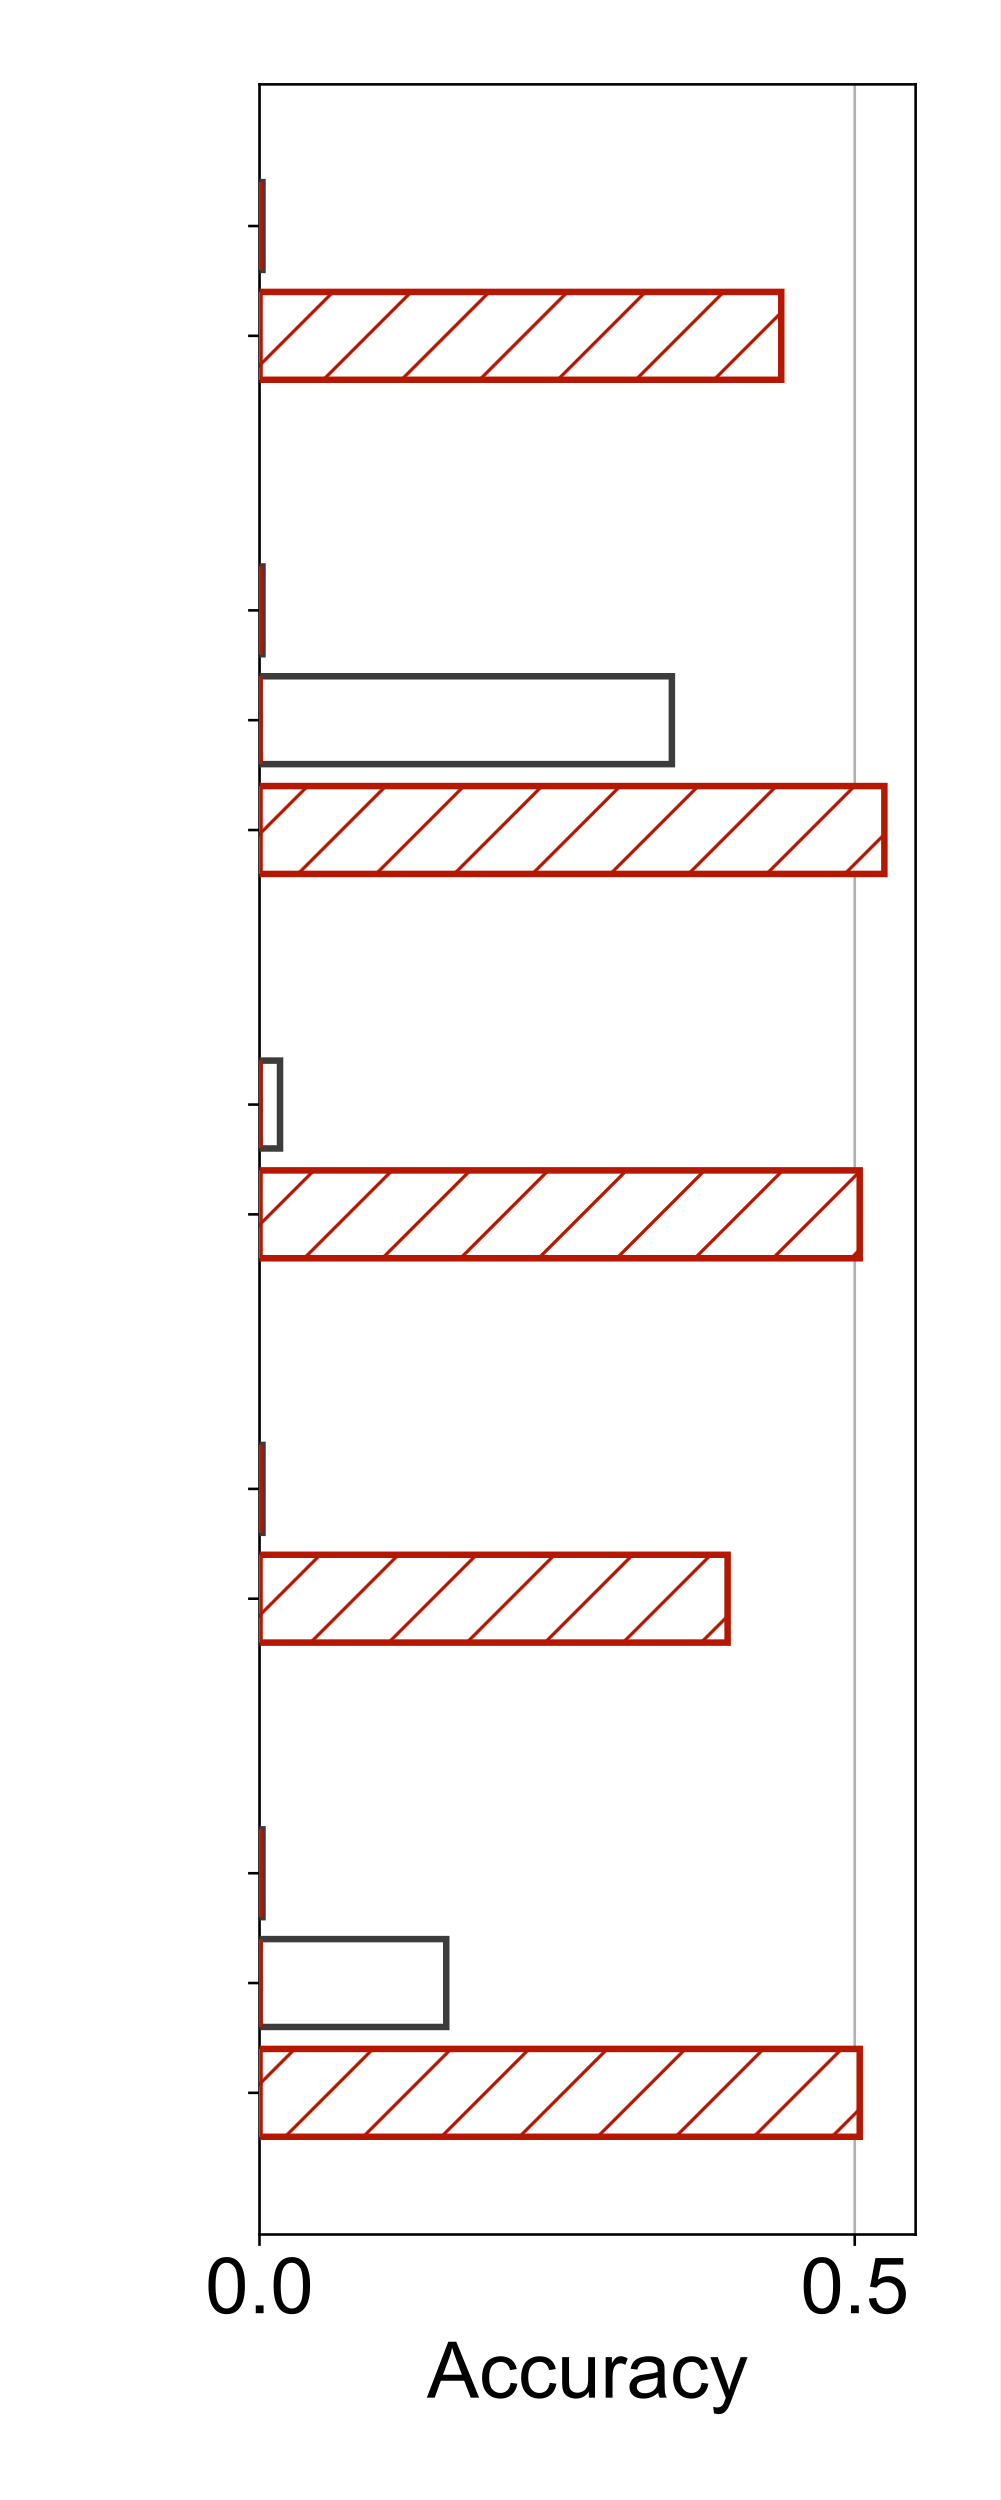
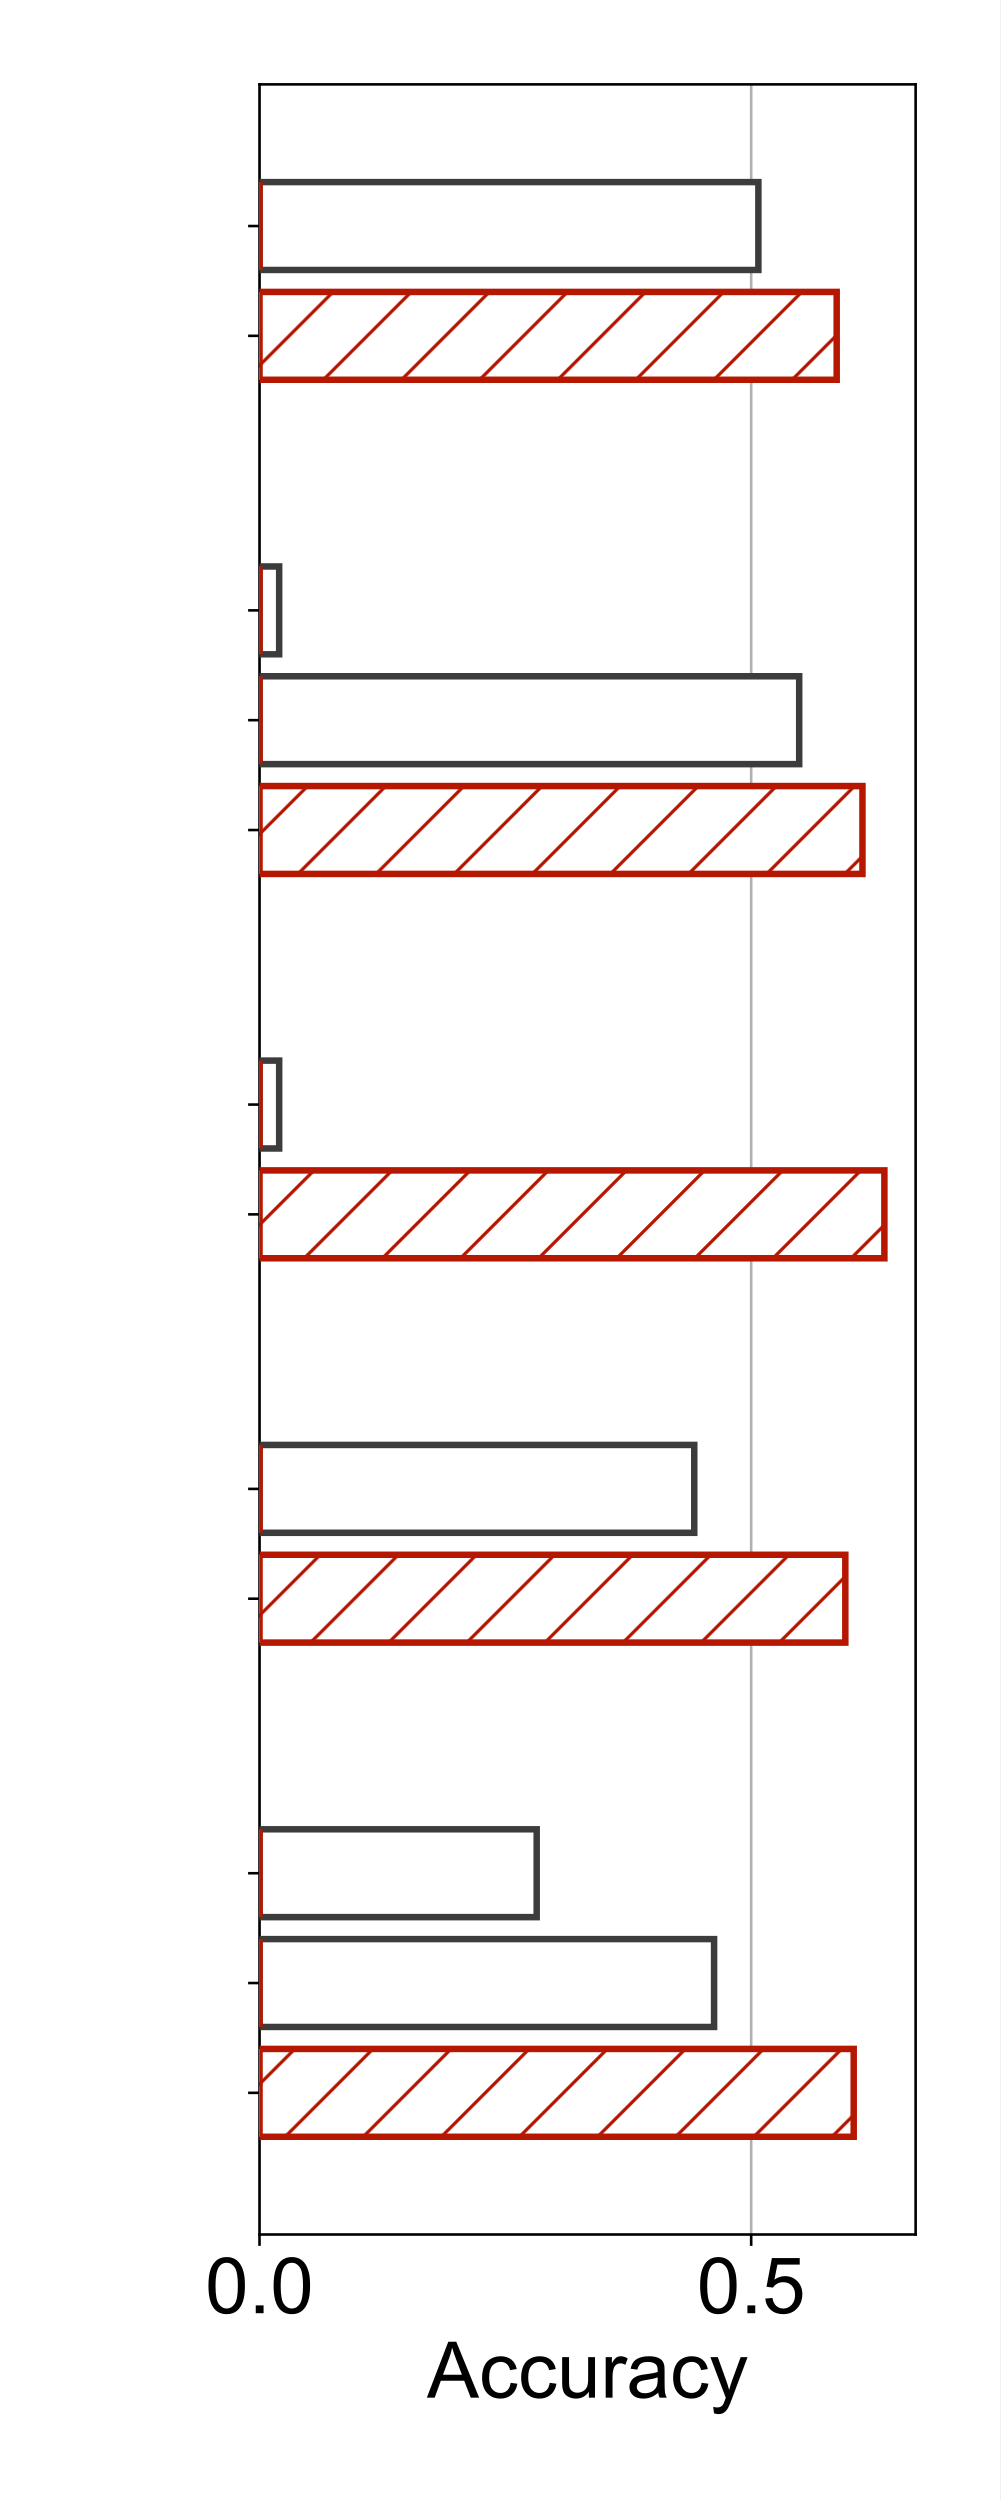
<svg xmlns="http://www.w3.org/2000/svg" xmlns:xlink="http://www.w3.org/1999/xlink" width="307.2pt" height="768pt" viewBox="0 0 307.2 768" version="1.1">
  <defs>
    <style type="text/css">*{stroke-linejoin: round; stroke-linecap: butt}</style>
  </defs>
  <g id="figure_1">
    <g id="patch_1">
      <path d="M 0 768  L 307.2 768  L 307.2 0  L 0 0  z " style="fill: #ffffff" />
    </g>
    <g id="axes_1">
      <g id="patch_2">
        <path d="M 79.72 686.44  L 281.28 686.44  L 281.28 25.92  L 79.72 25.92  z " style="fill: #ffffff" />
      </g>
      <g id="matplotlib.axis_1">
        <g id="xtick_1">
          <g id="line2d_1">
-             <path d="M 79.72 686.44  L 79.72 25.92  " clip-path="url(#p86c2d98b9e)" style="fill: none; stroke: #b0b0b0; stroke-width: 0.8; stroke-linecap: square" />
+             <path d="M 79.72 686.44  L 79.72 25.92  " clip-path="url(#pb966cc9b8f)" style="fill: none; stroke: #b0b0b0; stroke-width: 0.8; stroke-linecap: square" />
          </g>
          <g id="line2d_2">
            <defs>
-               <path id="m7ad6123cd1" d="M 0 0  L 0 3.5  " style="stroke: #000000; stroke-width: 0.8" />
+               <path id="m8caaaa8884" d="M 0 0  L 0 3.5  " style="stroke: #000000; stroke-width: 0.8" />
            </defs>
            <g>
-               <use xlink:href="#m7ad6123cd1" x="79.72" y="686.44" style="stroke: #000000; stroke-width: 0.8" />
+               <use xlink:href="#m8caaaa8884" x="79.72" y="686.44" style="stroke: #000000; stroke-width: 0.8" />
            </g>
          </g>
          <g id="text_1">
            <g transform="translate(63.04 710.6187) scale(0.24 -0.24)">
              <defs>
                <path id="ArialMT-30" d="M 266 2259  Q 266 3072 433 3567  Q 600 4063 929 4331  Q 1259 4600 1759 4600  Q 2128 4600 2406 4451  Q 2684 4303 2865 4023  Q 3047 3744 3150 3342  Q 3253 2941 3253 2259  Q 3253 1453 3087 958  Q 2922 463 2592 192  Q 2263 -78 1759 -78  Q 1097 -78 719 397  Q 266 969 266 2259  z M 844 2259  Q 844 1131 1108 757  Q 1372 384 1759 384  Q 2147 384 2411 759  Q 2675 1134 2675 2259  Q 2675 3391 2411 3762  Q 2147 4134 1753 4134  Q 1366 4134 1134 3806  Q 844 3388 844 2259  z " transform="scale(0.015625)" />
                <path id="ArialMT-2e" d="M 581 0  L 581 641  L 1222 641  L 1222 0  L 581 0  z " transform="scale(0.015625)" />
              </defs>
              <use xlink:href="#ArialMT-30" />
              <use xlink:href="#ArialMT-2e" transform="translate(55.61523 0)" />
              <use xlink:href="#ArialMT-30" transform="translate(83.39844 0)" />
            </g>
          </g>
        </g>
        <g id="xtick_2">
          <g id="line2d_3">
-             <path d="M 262.577 686.44  L 262.577 25.92  " clip-path="url(#p86c2d98b9e)" style="fill: none; stroke: #b0b0b0; stroke-width: 0.8; stroke-linecap: square" />
+             <path d="M 230.762 686.44  L 230.762 25.92  " clip-path="url(#pb966cc9b8f)" style="fill: none; stroke: #b0b0b0; stroke-width: 0.8; stroke-linecap: square" />
          </g>
          <g id="line2d_4">
            <g>
-               <use xlink:href="#m7ad6123cd1" x="262.577" y="686.44" style="stroke: #000000; stroke-width: 0.8" />
+               <use xlink:href="#m8caaaa8884" x="230.762" y="686.44" style="stroke: #000000; stroke-width: 0.8" />
            </g>
          </g>
          <g id="text_2">
-             <g transform="translate(245.8971 710.6187) scale(0.24 -0.24)">
+             <g transform="translate(214.0822 710.6187) scale(0.24 -0.24)">
              <defs>
                <path id="ArialMT-35" d="M 266 1200  L 856 1250  Q 922 819 1161 601  Q 1400 384 1738 384  Q 2144 384 2425 690  Q 2706 997 2706 1503  Q 2706 1984 2436 2262  Q 2166 2541 1728 2541  Q 1456 2541 1237 2417  Q 1019 2294 894 2097  L 366 2166  L 809 4519  L 3088 4519  L 3088 3981  L 1259 3981  L 1013 2750  Q 1425 3038 1878 3038  Q 2478 3038 2890 2622  Q 3303 2206 3303 1553  Q 3303 931 2941 478  Q 2500 -78 1738 -78  Q 1113 -78 717 272  Q 322 622 266 1200  z " transform="scale(0.015625)" />
              </defs>
              <use xlink:href="#ArialMT-30" />
              <use xlink:href="#ArialMT-2e" transform="translate(55.61523 0)" />
              <use xlink:href="#ArialMT-35" transform="translate(83.39844 0)" />
            </g>
          </g>
        </g>
        <g id="text_3">
          <g transform="translate(131.1538 736.5675) scale(0.24 -0.24)">
            <defs>
              <path id="ArialMT-41" d="M -9 0  L 1750 4581  L 2403 4581  L 4278 0  L 3588 0  L 3053 1388  L 1138 1388  L 634 0  L -9 0  z M 1313 1881  L 2866 1881  L 2388 3150  Q 2169 3728 2063 4100  Q 1975 3659 1816 3225  L 1313 1881  z " transform="scale(0.015625)" />
              <path id="ArialMT-63" d="M 2588 1216  L 3141 1144  Q 3050 572 2676 248  Q 2303 -75 1759 -75  Q 1078 -75 664 370  Q 250 816 250 1647  Q 250 2184 428 2587  Q 606 2991 970 3192  Q 1334 3394 1763 3394  Q 2303 3394 2647 3120  Q 2991 2847 3088 2344  L 2541 2259  Q 2463 2594 2264 2762  Q 2066 2931 1784 2931  Q 1359 2931 1093 2626  Q 828 2322 828 1663  Q 828 994 1084 691  Q 1341 388 1753 388  Q 2084 388 2306 591  Q 2528 794 2588 1216  z " transform="scale(0.015625)" />
              <path id="ArialMT-75" d="M 2597 0  L 2597 488  Q 2209 -75 1544 -75  Q 1250 -75 995 37  Q 741 150 617 320  Q 494 491 444 738  Q 409 903 409 1263  L 409 3319  L 972 3319  L 972 1478  Q 972 1038 1006 884  Q 1059 663 1231 536  Q 1403 409 1656 409  Q 1909 409 2131 539  Q 2353 669 2445 892  Q 2538 1116 2538 1541  L 2538 3319  L 3100 3319  L 3100 0  L 2597 0  z " transform="scale(0.015625)" />
              <path id="ArialMT-72" d="M 416 0  L 416 3319  L 922 3319  L 922 2816  Q 1116 3169 1280 3281  Q 1444 3394 1641 3394  Q 1925 3394 2219 3213  L 2025 2691  Q 1819 2813 1613 2813  Q 1428 2813 1281 2702  Q 1134 2591 1072 2394  Q 978 2094 978 1738  L 978 0  L 416 0  z " transform="scale(0.015625)" />
              <path id="ArialMT-61" d="M 2588 409  Q 2275 144 1986 34  Q 1697 -75 1366 -75  Q 819 -75 525 192  Q 231 459 231 875  Q 231 1119 342 1320  Q 453 1522 633 1644  Q 813 1766 1038 1828  Q 1203 1872 1538 1913  Q 2219 1994 2541 2106  Q 2544 2222 2544 2253  Q 2544 2597 2384 2738  Q 2169 2928 1744 2928  Q 1347 2928 1158 2789  Q 969 2650 878 2297  L 328 2372  Q 403 2725 575 2942  Q 747 3159 1072 3276  Q 1397 3394 1825 3394  Q 2250 3394 2515 3294  Q 2781 3194 2906 3042  Q 3031 2891 3081 2659  Q 3109 2516 3109 2141  L 3109 1391  Q 3109 606 3145 398  Q 3181 191 3288 0  L 2700 0  Q 2613 175 2588 409  z M 2541 1666  Q 2234 1541 1622 1453  Q 1275 1403 1131 1340  Q 988 1278 909 1158  Q 831 1038 831 891  Q 831 666 1001 516  Q 1172 366 1500 366  Q 1825 366 2078 508  Q 2331 650 2450 897  Q 2541 1088 2541 1459  L 2541 1666  z " transform="scale(0.015625)" />
              <path id="ArialMT-79" d="M 397 -1278  L 334 -750  Q 519 -800 656 -800  Q 844 -800 956 -737  Q 1069 -675 1141 -563  Q 1194 -478 1313 -144  Q 1328 -97 1363 -6  L 103 3319  L 709 3319  L 1400 1397  Q 1534 1031 1641 628  Q 1738 1016 1872 1384  L 2581 3319  L 3144 3319  L 1881 -56  Q 1678 -603 1566 -809  Q 1416 -1088 1222 -1217  Q 1028 -1347 759 -1347  Q 597 -1347 397 -1278  z " transform="scale(0.015625)" />
            </defs>
            <use xlink:href="#ArialMT-41" />
            <use xlink:href="#ArialMT-63" transform="translate(66.69922 0)" />
            <use xlink:href="#ArialMT-63" transform="translate(116.6992 0)" />
            <use xlink:href="#ArialMT-75" transform="translate(166.6992 0)" />
            <use xlink:href="#ArialMT-72" transform="translate(222.3145 0)" />
            <use xlink:href="#ArialMT-61" transform="translate(255.6152 0)" />
            <use xlink:href="#ArialMT-63" transform="translate(311.2305 0)" />
            <use xlink:href="#ArialMT-79" transform="translate(361.2305 0)" />
          </g>
        </g>
      </g>
      <g id="matplotlib.axis_2">
        <g id="ytick_1">
          <g id="line2d_5">
            <defs>
-               <path id="m09dbb3e672" d="M 0 0  L -3.5 0  " style="stroke: #000000; stroke-width: 0.8" />
+               <path id="m08e6559cd4" d="M 0 0  L -3.5 0  " style="stroke: #000000; stroke-width: 0.8" />
            </defs>
            <g>
-               <use xlink:href="#m09dbb3e672" x="79.72" y="642.923" style="stroke: #000000; stroke-width: 0.8" />
+               <use xlink:href="#m08e6559cd4" x="79.72" y="642.923" style="stroke: #000000; stroke-width: 0.8" />
            </g>
          </g>
        </g>
        <g id="ytick_2">
          <g id="line2d_6">
            <g>
-               <use xlink:href="#m09dbb3e672" x="79.72" y="609.188" style="stroke: #000000; stroke-width: 0.8" />
+               <use xlink:href="#m08e6559cd4" x="79.72" y="609.188" style="stroke: #000000; stroke-width: 0.8" />
            </g>
          </g>
        </g>
        <g id="ytick_3">
          <g id="line2d_7">
            <g>
-               <use xlink:href="#m09dbb3e672" x="79.72" y="575.454" style="stroke: #000000; stroke-width: 0.8" />
+               <use xlink:href="#m08e6559cd4" x="79.72" y="575.454" style="stroke: #000000; stroke-width: 0.8" />
            </g>
          </g>
        </g>
        <g id="ytick_4">
          <g id="line2d_8">
            <g>
-               <use xlink:href="#m09dbb3e672" x="79.72" y="491.118" style="stroke: #000000; stroke-width: 0.8" />
+               <use xlink:href="#m08e6559cd4" x="79.72" y="491.118" style="stroke: #000000; stroke-width: 0.8" />
            </g>
          </g>
        </g>
        <g id="ytick_5">
          <g id="line2d_9">
            <g>
-               <use xlink:href="#m09dbb3e672" x="79.72" y="457.383" style="stroke: #000000; stroke-width: 0.8" />
+               <use xlink:href="#m08e6559cd4" x="79.72" y="457.383" style="stroke: #000000; stroke-width: 0.8" />
            </g>
          </g>
        </g>
        <g id="ytick_6">
          <g id="line2d_10">
            <g>
-               <use xlink:href="#m09dbb3e672" x="79.72" y="373.047" style="stroke: #000000; stroke-width: 0.8" />
+               <use xlink:href="#m08e6559cd4" x="79.72" y="373.047" style="stroke: #000000; stroke-width: 0.8" />
            </g>
          </g>
        </g>
        <g id="ytick_7">
          <g id="line2d_11">
            <g>
-               <use xlink:href="#m09dbb3e672" x="79.72" y="339.313" style="stroke: #000000; stroke-width: 0.8" />
+               <use xlink:href="#m08e6559cd4" x="79.72" y="339.313" style="stroke: #000000; stroke-width: 0.8" />
            </g>
          </g>
        </g>
        <g id="ytick_8">
          <g id="line2d_12">
            <g>
-               <use xlink:href="#m09dbb3e672" x="79.72" y="254.977" style="stroke: #000000; stroke-width: 0.8" />
+               <use xlink:href="#m08e6559cd4" x="79.72" y="254.977" style="stroke: #000000; stroke-width: 0.8" />
            </g>
          </g>
        </g>
        <g id="ytick_9">
          <g id="line2d_13">
            <g>
-               <use xlink:href="#m09dbb3e672" x="79.72" y="221.242" style="stroke: #000000; stroke-width: 0.8" />
+               <use xlink:href="#m08e6559cd4" x="79.72" y="221.242" style="stroke: #000000; stroke-width: 0.8" />
            </g>
          </g>
        </g>
        <g id="ytick_10">
          <g id="line2d_14">
            <g>
-               <use xlink:href="#m09dbb3e672" x="79.72" y="187.508" style="stroke: #000000; stroke-width: 0.8" />
+               <use xlink:href="#m08e6559cd4" x="79.72" y="187.508" style="stroke: #000000; stroke-width: 0.8" />
            </g>
          </g>
        </g>
        <g id="ytick_11">
          <g id="line2d_15">
            <g>
-               <use xlink:href="#m09dbb3e672" x="79.72" y="103.172" style="stroke: #000000; stroke-width: 0.8" />
+               <use xlink:href="#m08e6559cd4" x="79.72" y="103.172" style="stroke: #000000; stroke-width: 0.8" />
            </g>
          </g>
        </g>
        <g id="ytick_12">
          <g id="line2d_16">
            <g>
-               <use xlink:href="#m09dbb3e672" x="79.72" y="69.437" style="stroke: #000000; stroke-width: 0.8" />
+               <use xlink:href="#m08e6559cd4" x="79.72" y="69.437" style="stroke: #000000; stroke-width: 0.8" />
            </g>
          </g>
        </g>
      </g>
      <g id="patch_3">
        <path d="M 79.72 686.44  L 79.72 25.92  " style="fill: none; stroke: #000000; stroke-width: 0.8; stroke-linejoin: miter; stroke-linecap: square" />
      </g>
      <g id="patch_4">
        <path d="M 281.28 686.44  L 281.28 25.92  " style="fill: none; stroke: #000000; stroke-width: 0.8; stroke-linejoin: miter; stroke-linecap: square" />
      </g>
      <g id="patch_5">
        <path d="M 79.72 686.44  L 281.28 686.44  " style="fill: none; stroke: #000000; stroke-width: 0.8; stroke-linejoin: miter; stroke-linecap: square" />
      </g>
      <g id="patch_6">
        <path d="M 79.72 25.92  L 281.28 25.92  " style="fill: none; stroke: #000000; stroke-width: 0.8; stroke-linejoin: miter; stroke-linecap: square" />
      </g>
      <g id="patch_7">
-         <path d="M 79.72 656.416  L 79.72 656.416  L 79.72 629.429  L 79.72 629.429  z " clip-path="url(#p86c2d98b9e)" style="fill: #ffffff; stroke: #3c3c3c; stroke-width: 2; stroke-linejoin: miter" />
+         <path d="M 79.72 656.416  L 79.72 656.416  L 79.72 629.429  L 79.72 629.429  z " clip-path="url(#pb966cc9b8f)" style="fill: #ffffff; stroke: #3c3c3c; stroke-width: 2; stroke-linejoin: miter" />
      </g>
      <g id="patch_8">
-         <path d="M 79.72 622.682  L 137.087 622.682  L 137.087 595.694  L 79.72 595.694  z " clip-path="url(#p86c2d98b9e)" style="fill: #ffffff; stroke: #3c3c3c; stroke-width: 2; stroke-linejoin: miter" />
+         <path d="M 79.72 622.682  L 219.368 622.682  L 219.368 595.694  L 79.72 595.694  z " clip-path="url(#pb966cc9b8f)" style="fill: #ffffff; stroke: #3c3c3c; stroke-width: 2; stroke-linejoin: miter" />
      </g>
      <g id="patch_9">
-         <path d="M 79.72 588.948  L 80.634 588.948  L 80.634 561.96  L 79.72 561.96  z " clip-path="url(#p86c2d98b9e)" style="fill: #ffffff; stroke: #3c3c3c; stroke-width: 2; stroke-linejoin: miter" />
+         <path d="M 79.72 588.948  L 164.871 588.948  L 164.871 561.96  L 79.72 561.96  z " clip-path="url(#pb966cc9b8f)" style="fill: #ffffff; stroke: #3c3c3c; stroke-width: 2; stroke-linejoin: miter" />
      </g>
      <g id="patch_10">
-         <path d="M 79.72 504.611  L 79.72 504.611  L 79.72 477.624  L 79.72 477.624  z " clip-path="url(#p86c2d98b9e)" style="fill: #ffffff; stroke: #3c3c3c; stroke-width: 2; stroke-linejoin: miter" />
+         <path d="M 79.72 504.611  L 79.72 504.611  L 79.72 477.624  L 79.72 477.624  z " clip-path="url(#pb966cc9b8f)" style="fill: #ffffff; stroke: #3c3c3c; stroke-width: 2; stroke-linejoin: miter" />
      </g>
      <g id="patch_11">
-         <path d="M 79.72 470.877  L 80.634 470.877  L 80.634 443.889  L 79.72 443.889  z " clip-path="url(#p86c2d98b9e)" style="fill: #ffffff; stroke: #3c3c3c; stroke-width: 2; stroke-linejoin: miter" />
+         <path d="M 79.72 470.877  L 213.276 470.877  L 213.276 443.889  L 79.72 443.889  z " clip-path="url(#pb966cc9b8f)" style="fill: #ffffff; stroke: #3c3c3c; stroke-width: 2; stroke-linejoin: miter" />
      </g>
      <g id="patch_12">
-         <path d="M 79.72 386.541  L 79.72 386.541  L 79.72 359.553  L 79.72 359.553  z " clip-path="url(#p86c2d98b9e)" style="fill: #ffffff; stroke: #3c3c3c; stroke-width: 2; stroke-linejoin: miter" />
+         <path d="M 79.72 386.541  L 79.72 386.541  L 79.72 359.553  L 79.72 359.553  z " clip-path="url(#pb966cc9b8f)" style="fill: #ffffff; stroke: #3c3c3c; stroke-width: 2; stroke-linejoin: miter" />
      </g>
      <g id="patch_13">
-         <path d="M 79.72 352.807  L 86.025 352.807  L 86.025 325.819  L 79.72 325.819  z " clip-path="url(#p86c2d98b9e)" style="fill: #ffffff; stroke: #3c3c3c; stroke-width: 2; stroke-linejoin: miter" />
+         <path d="M 79.72 352.807  L 85.762 352.807  L 85.762 325.819  L 79.72 325.819  z " clip-path="url(#pb966cc9b8f)" style="fill: #ffffff; stroke: #3c3c3c; stroke-width: 2; stroke-linejoin: miter" />
      </g>
      <g id="patch_14">
-         <path d="M 79.72 268.471  L 79.72 268.471  L 79.72 241.483  L 79.72 241.483  z " clip-path="url(#p86c2d98b9e)" style="fill: #ffffff; stroke: #3c3c3c; stroke-width: 2; stroke-linejoin: miter" />
+         <path d="M 79.72 268.471  L 79.72 268.471  L 79.72 241.483  L 79.72 241.483  z " clip-path="url(#pb966cc9b8f)" style="fill: #ffffff; stroke: #3c3c3c; stroke-width: 2; stroke-linejoin: miter" />
      </g>
      <g id="patch_15">
-         <path d="M 79.72 234.736  L 206.405 234.736  L 206.405 207.749  L 79.72 207.749  z " clip-path="url(#p86c2d98b9e)" style="fill: #ffffff; stroke: #3c3c3c; stroke-width: 2; stroke-linejoin: miter" />
+         <path d="M 79.72 234.736  L 245.515 234.736  L 245.515 207.749  L 79.72 207.749  z " clip-path="url(#pb966cc9b8f)" style="fill: #ffffff; stroke: #3c3c3c; stroke-width: 2; stroke-linejoin: miter" />
      </g>
      <g id="patch_16">
-         <path d="M 79.72 201.002  L 80.634 201.002  L 80.634 174.014  L 79.72 174.014  z " clip-path="url(#p86c2d98b9e)" style="fill: #ffffff; stroke: #3c3c3c; stroke-width: 2; stroke-linejoin: miter" />
+         <path d="M 79.72 201.002  L 85.762 201.002  L 85.762 174.014  L 79.72 174.014  z " clip-path="url(#pb966cc9b8f)" style="fill: #ffffff; stroke: #3c3c3c; stroke-width: 2; stroke-linejoin: miter" />
      </g>
      <g id="patch_17">
-         <path d="M 79.72 116.666  L 79.72 116.666  L 79.72 89.678  L 79.72 89.678  z " clip-path="url(#p86c2d98b9e)" style="fill: #ffffff; stroke: #3c3c3c; stroke-width: 2; stroke-linejoin: miter" />
+         <path d="M 79.72 116.666  L 79.72 116.666  L 79.72 89.678  L 79.72 89.678  z " clip-path="url(#pb966cc9b8f)" style="fill: #ffffff; stroke: #3c3c3c; stroke-width: 2; stroke-linejoin: miter" />
      </g>
      <g id="patch_18">
-         <path d="M 79.72 82.931  L 80.634 82.931  L 80.634 55.944  L 79.72 55.944  z " clip-path="url(#p86c2d98b9e)" style="fill: #ffffff; stroke: #3c3c3c; stroke-width: 2; stroke-linejoin: miter" />
+         <path d="M 79.72 82.931  L 232.973 82.931  L 232.973 55.944  L 79.72 55.944  z " clip-path="url(#pb966cc9b8f)" style="fill: #ffffff; stroke: #3c3c3c; stroke-width: 2; stroke-linejoin: miter" />
      </g>
      <g id="patch_19">
-         <path d="M 79.72 656.416  L 264.101 656.416  L 264.101 629.429  L 79.72 629.429  z " clip-path="url(#p86c2d98b9e)" style="fill: url(#h5fac3c3412); stroke: #b51700; stroke-width: 2; stroke-linejoin: miter" />
+         <path d="M 79.72 656.416  L 262.258 656.416  L 262.258 629.429  L 79.72 629.429  z " clip-path="url(#pb966cc9b8f)" style="fill: url(#he1fa0fb122); stroke: #b51700; stroke-width: 2; stroke-linejoin: miter" />
      </g>
      <g id="patch_20">
-         <path d="M 79.72 622.682  L 79.72 622.682  L 79.72 595.694  L 79.72 595.694  z " clip-path="url(#p86c2d98b9e)" style="fill: url(#h5fac3c3412); stroke: #b51700; stroke-width: 2; stroke-linejoin: miter" />
+         <path d="M 79.72 622.682  L 79.72 622.682  L 79.72 595.694  L 79.72 595.694  z " clip-path="url(#pb966cc9b8f)" style="fill: url(#he1fa0fb122); stroke: #b51700; stroke-width: 2; stroke-linejoin: miter" />
      </g>
      <g id="patch_21">
-         <path d="M 79.72 588.948  L 79.72 588.948  L 79.72 561.96  L 79.72 561.96  z " clip-path="url(#p86c2d98b9e)" style="fill: url(#h5fac3c3412); stroke: #b51700; stroke-width: 2; stroke-linejoin: miter" />
+         <path d="M 79.72 588.948  L 79.72 588.948  L 79.72 561.96  L 79.72 561.96  z " clip-path="url(#pb966cc9b8f)" style="fill: url(#he1fa0fb122); stroke: #b51700; stroke-width: 2; stroke-linejoin: miter" />
      </g>
      <g id="patch_22">
-         <path d="M 79.72 504.611  L 223.52 504.611  L 223.52 477.624  L 79.72 477.624  z " clip-path="url(#p86c2d98b9e)" style="fill: url(#h5fac3c3412); stroke: #b51700; stroke-width: 2; stroke-linejoin: miter" />
+         <path d="M 79.72 504.611  L 259.685 504.611  L 259.685 477.624  L 79.72 477.624  z " clip-path="url(#pb966cc9b8f)" style="fill: url(#he1fa0fb122); stroke: #b51700; stroke-width: 2; stroke-linejoin: miter" />
      </g>
      <g id="patch_23">
-         <path d="M 79.72 470.877  L 79.72 470.877  L 79.72 443.889  L 79.72 443.889  z " clip-path="url(#p86c2d98b9e)" style="fill: url(#h5fac3c3412); stroke: #b51700; stroke-width: 2; stroke-linejoin: miter" />
+         <path d="M 79.72 470.877  L 79.72 470.877  L 79.72 443.889  L 79.72 443.889  z " clip-path="url(#pb966cc9b8f)" style="fill: url(#he1fa0fb122); stroke: #b51700; stroke-width: 2; stroke-linejoin: miter" />
      </g>
      <g id="patch_24">
-         <path d="M 79.72 386.541  L 264.101 386.541  L 264.101 359.553  L 79.72 359.553  z " clip-path="url(#p86c2d98b9e)" style="fill: url(#h5fac3c3412); stroke: #b51700; stroke-width: 2; stroke-linejoin: miter" />
+         <path d="M 79.72 386.541  L 271.682 386.541  L 271.682 359.553  L 79.72 359.553  z " clip-path="url(#pb966cc9b8f)" style="fill: url(#he1fa0fb122); stroke: #b51700; stroke-width: 2; stroke-linejoin: miter" />
      </g>
      <g id="patch_25">
-         <path d="M 79.72 352.807  L 79.72 352.807  L 79.72 325.819  L 79.72 325.819  z " clip-path="url(#p86c2d98b9e)" style="fill: url(#h5fac3c3412); stroke: #b51700; stroke-width: 2; stroke-linejoin: miter" />
+         <path d="M 79.72 352.807  L 79.72 352.807  L 79.72 325.819  L 79.72 325.819  z " clip-path="url(#pb966cc9b8f)" style="fill: url(#he1fa0fb122); stroke: #b51700; stroke-width: 2; stroke-linejoin: miter" />
      </g>
      <g id="patch_26">
-         <path d="M 79.72 268.471  L 271.682 268.471  L 271.682 241.483  L 79.72 241.483  z " clip-path="url(#p86c2d98b9e)" style="fill: url(#h5fac3c3412); stroke: #b51700; stroke-width: 2; stroke-linejoin: miter" />
+         <path d="M 79.72 268.471  L 264.945 268.471  L 264.945 241.483  L 79.72 241.483  z " clip-path="url(#pb966cc9b8f)" style="fill: url(#he1fa0fb122); stroke: #b51700; stroke-width: 2; stroke-linejoin: miter" />
      </g>
      <g id="patch_27">
-         <path d="M 79.72 234.736  L 79.72 234.736  L 79.72 207.749  L 79.72 207.749  z " clip-path="url(#p86c2d98b9e)" style="fill: url(#h5fac3c3412); stroke: #b51700; stroke-width: 2; stroke-linejoin: miter" />
+         <path d="M 79.72 234.736  L 79.72 234.736  L 79.72 207.749  L 79.72 207.749  z " clip-path="url(#pb966cc9b8f)" style="fill: url(#he1fa0fb122); stroke: #b51700; stroke-width: 2; stroke-linejoin: miter" />
      </g>
      <g id="patch_28">
-         <path d="M 79.72 201.002  L 79.72 201.002  L 79.72 174.014  L 79.72 174.014  z " clip-path="url(#p86c2d98b9e)" style="fill: url(#h5fac3c3412); stroke: #b51700; stroke-width: 2; stroke-linejoin: miter" />
+         <path d="M 79.72 201.002  L 79.72 201.002  L 79.72 174.014  L 79.72 174.014  z " clip-path="url(#pb966cc9b8f)" style="fill: url(#he1fa0fb122); stroke: #b51700; stroke-width: 2; stroke-linejoin: miter" />
      </g>
      <g id="patch_29">
-         <path d="M 79.72 116.666  L 240.002 116.666  L 240.002 89.678  L 79.72 89.678  z " clip-path="url(#p86c2d98b9e)" style="fill: url(#h5fac3c3412); stroke: #b51700; stroke-width: 2; stroke-linejoin: miter" />
+         <path d="M 79.72 116.666  L 257.031 116.666  L 257.031 89.678  L 79.72 89.678  z " clip-path="url(#pb966cc9b8f)" style="fill: url(#he1fa0fb122); stroke: #b51700; stroke-width: 2; stroke-linejoin: miter" />
      </g>
      <g id="patch_30">
-         <path d="M 79.72 82.931  L 79.72 82.931  L 79.72 55.944  L 79.72 55.944  z " clip-path="url(#p86c2d98b9e)" style="fill: url(#h5fac3c3412); stroke: #b51700; stroke-width: 2; stroke-linejoin: miter" />
+         <path d="M 79.72 82.931  L 79.72 82.931  L 79.72 55.944  L 79.72 55.944  z " clip-path="url(#pb966cc9b8f)" style="fill: url(#he1fa0fb122); stroke: #b51700; stroke-width: 2; stroke-linejoin: miter" />
      </g>
    </g>
  </g>
  <defs>
-     <clipPath id="p86c2d98b9e">
+     <clipPath id="pb966cc9b8f">
      <rect x="79.72" y="25.92" width="201.56" height="660.52" />
    </clipPath>
  </defs>
  <defs>
-     <pattern id="h5fac3c3412" patternUnits="userSpaceOnUse" x="0" y="0" width="72" height="72">
+     <pattern id="he1fa0fb122" patternUnits="userSpaceOnUse" x="0" y="0" width="72" height="72">
      <rect x="0" y="0" width="73" height="73" fill="#ffffff" />
      <path d="M -36 36  L 36 -36  M -24 48  L 48 -24  M -12 60  L 60 -12  M 0 72  L 72 0  M 12 84  L 84 12  M 24 96  L 96 24  M 36 108  L 108 36  " style="fill: #b51700; stroke: #b51700; stroke-width: 1.0; stroke-linecap: butt; stroke-linejoin: miter" />
    </pattern>
  </defs>
</svg>
